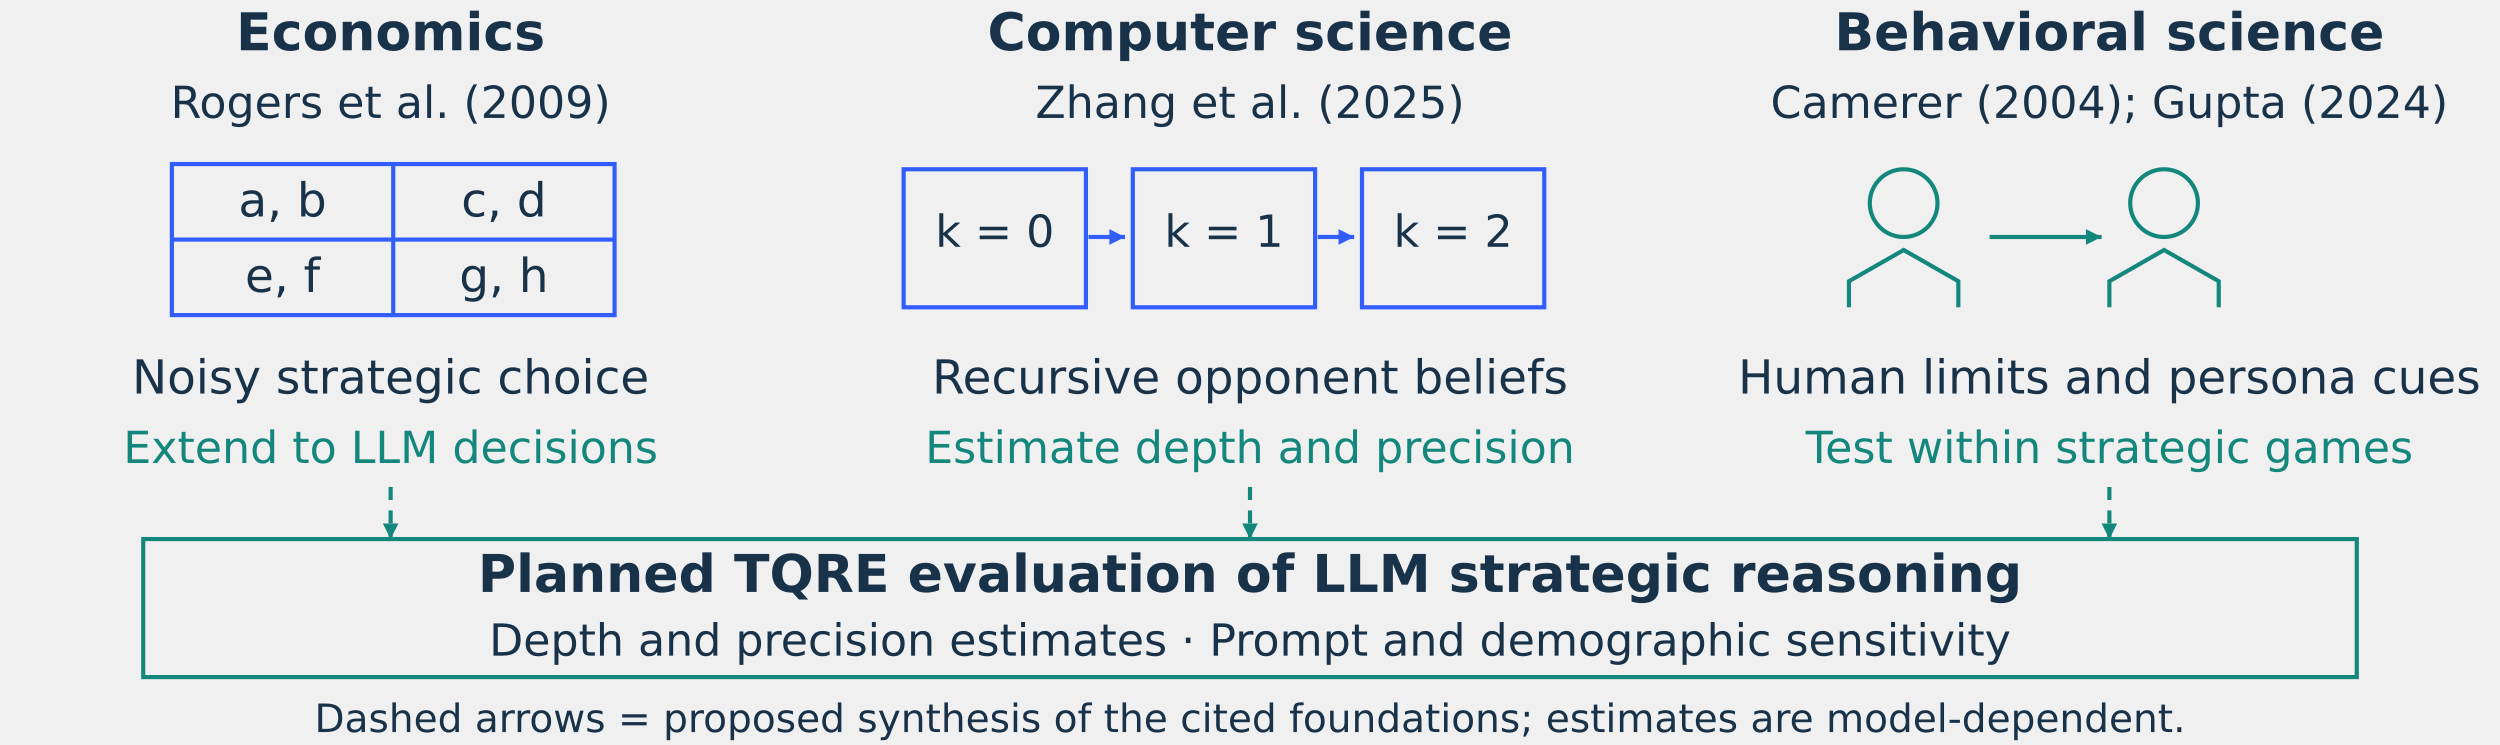
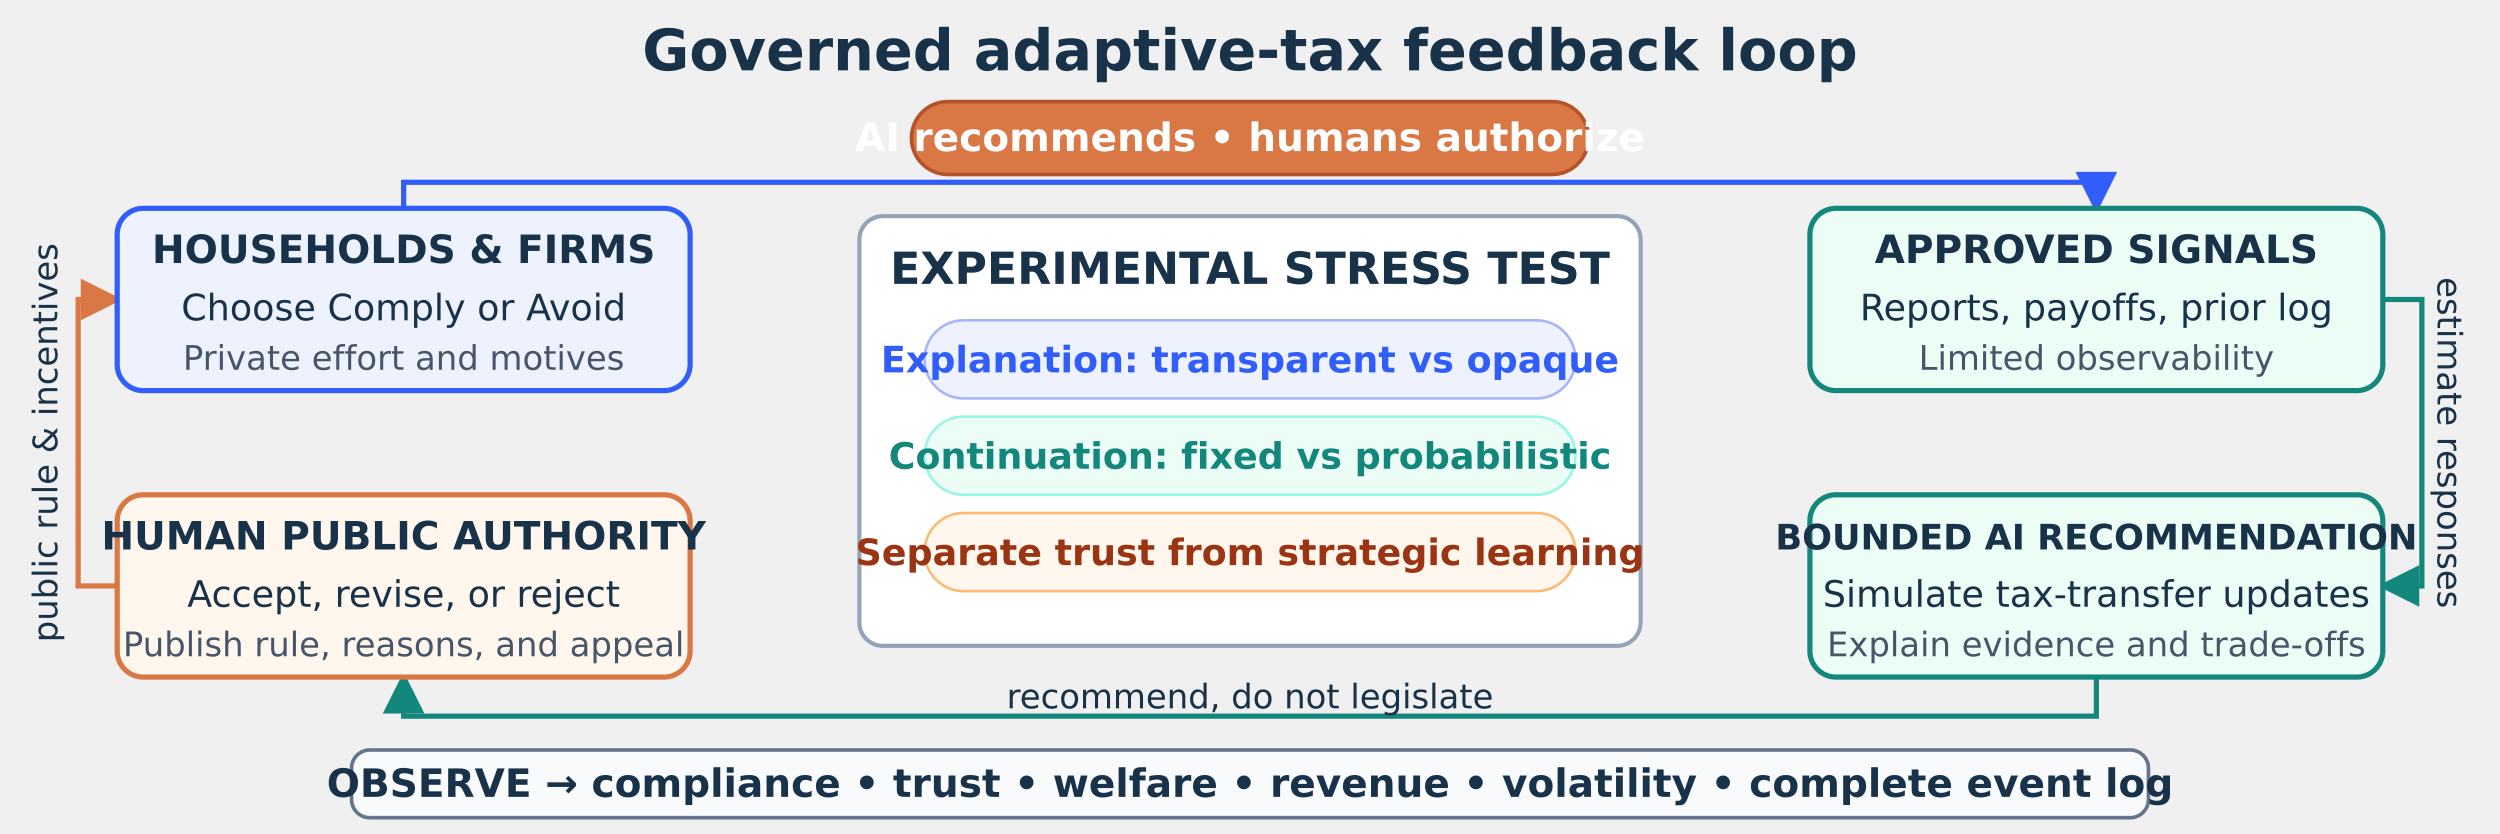
- <svg xmlns="http://www.w3.org/2000/svg" width="506pt" height="150.746pt" viewBox="0 0 960 286">
-   <text id="title0" data-containment="free" x="150.0" y="19.3" font-family="DejaVu Sans" font-size="20.0" font-weight="bold" text-anchor="middle" fill="#18324A">Economics</text>
-   <text id="cite0" data-containment="free" x="150.0" y="45.28" font-family="DejaVu Sans" font-size="17.0" font-weight="normal" text-anchor="middle" fill="#18324A">Rogers et al. (2009)</text>
-   <text id="title330" data-containment="free" x="480.0" y="19.3" font-family="DejaVu Sans" font-size="20.0" font-weight="bold" text-anchor="middle" fill="#18324A">Computer science</text>
-   <text id="cite330" data-containment="free" x="480.0" y="45.28" font-family="DejaVu Sans" font-size="17.0" font-weight="normal" text-anchor="middle" fill="#18324A">Zhang et al. (2025)</text>
-   <text id="title660" data-containment="free" x="810.0" y="19.3" font-family="DejaVu Sans" font-size="20.0" font-weight="bold" text-anchor="middle" fill="#18324A">Behavioral science</text>
-   <text id="cite660" data-containment="free" x="810.0" y="45.28" font-family="DejaVu Sans" font-size="17.0" font-weight="normal" text-anchor="middle" fill="#18324A">Camerer (2004); Gupta (2024)</text>
-   <rect id="matrix" x="66.0" y="63.0" width="170.0" height="58.0" fill="none" stroke="#315EFB" stroke-width="1.6" />
-   <polyline id="matrix-h" points="66.0,92.0 236.0,92.0" fill="none" stroke="#315EFB" stroke-width="1.6" />
-   <polyline id="matrix-v" points="151.0,63.0 151.0,121.0" fill="none" stroke="#315EFB" stroke-width="1.6" />
-   <text id="payoff0" data-containment="free" x="108.5" y="83.12" font-family="DejaVu Sans" font-size="18.0" font-weight="normal" text-anchor="middle" fill="#18324A">a, b</text>
-   <text id="payoff1" data-containment="free" x="193.5" y="83.12" font-family="DejaVu Sans" font-size="18.0" font-weight="normal" text-anchor="middle" fill="#18324A">c, d</text>
-   <text id="payoff2" data-containment="free" x="108.5" y="112.12" font-family="DejaVu Sans" font-size="18.0" font-weight="normal" text-anchor="middle" fill="#18324A">e, f</text>
-   <text id="payoff3" data-containment="free" x="193.5" y="112.12" font-family="DejaVu Sans" font-size="18.0" font-weight="normal" text-anchor="middle" fill="#18324A">g, h</text>
-   <rect id="belief0" x="347.0" y="65.0" width="70.0" height="53.0" fill="none" stroke="#315EFB" stroke-width="1.6" />
-   <text id="belief-label0" data-containment="free" x="382.0" y="94.78" font-family="DejaVu Sans" font-size="17.0" font-weight="normal" text-anchor="middle" fill="#18324A">k = 0</text>
-   <polyline id="recursive0" points="418.0,91.0 432.0,91.0" fill="none" stroke="#315EFB" stroke-width="1.6" />
-   <polygon points="432.0,91.0 426.0,88.0 426.0,94.0" fill="#315EFB" />
-   <rect id="belief1" x="435.0" y="65.0" width="70.0" height="53.0" fill="none" stroke="#315EFB" stroke-width="1.6" />
-   <text id="belief-label1" data-containment="free" x="470.0" y="94.78" font-family="DejaVu Sans" font-size="17.0" font-weight="normal" text-anchor="middle" fill="#18324A">k = 1</text>
-   <polyline id="recursive1" points="506.0,91.0 520.0,91.0" fill="none" stroke="#315EFB" stroke-width="1.6" />
-   <polygon points="520.0,91.0 514.0,88.0 514.0,94.0" fill="#315EFB" />
-   <rect id="belief2" x="523.0" y="65.0" width="70.0" height="53.0" fill="none" stroke="#315EFB" stroke-width="1.6" />
-   <text id="belief-label2" data-containment="free" x="558.0" y="94.78" font-family="DejaVu Sans" font-size="17.0" font-weight="normal" text-anchor="middle" fill="#18324A">k = 2</text>
-   <ellipse id="head718" cx="731.0" cy="78.0" rx="13.0" ry="13.0" fill="none" stroke="#14877D" stroke-width="1.6" />
-   <polyline id="shoulders718" points="710.0,118.0 710.0,108.0 731.0,96.0 752.0,108.0 752.0,118.0" fill="none" stroke="#14877D" stroke-width="1.6" />
-   <ellipse id="head818" cx="831.0" cy="78.0" rx="13.0" ry="13.0" fill="none" stroke="#14877D" stroke-width="1.6" />
-   <polyline id="shoulders818" points="810.0,118.0 810.0,108.0 831.0,96.0 852.0,108.0 852.0,118.0" fill="none" stroke="#14877D" stroke-width="1.6" />
-   <polyline id="context-link" points="764.0,91.0 807.0,91.0" fill="none" stroke="#14877D" stroke-width="1.6" />
-   <polygon points="807.0,91.0 801.0,88.0 801.0,94.0" fill="#14877D" />
-   <text id="mechanism0" data-containment="free" x="150.0" y="151.12" font-family="DejaVu Sans" font-size="18.0" font-weight="normal" text-anchor="middle" fill="#18324A">Noisy strategic choice</text>
-   <text id="advance0" data-containment="free" x="150.0" y="177.78" font-family="DejaVu Sans" font-size="17.0" font-weight="normal" text-anchor="middle" fill="#14877D">Extend to LLM decisions</text>
-   <text id="mechanism330" data-containment="free" x="480.0" y="151.12" font-family="DejaVu Sans" font-size="18.0" font-weight="normal" text-anchor="middle" fill="#18324A">Recursive opponent beliefs</text>
-   <text id="advance330" data-containment="free" x="480.0" y="177.78" font-family="DejaVu Sans" font-size="17.0" font-weight="normal" text-anchor="middle" fill="#14877D">Estimate depth and precision</text>
-   <text id="mechanism660" data-containment="free" x="810.0" y="151.12" font-family="DejaVu Sans" font-size="18.0" font-weight="normal" text-anchor="middle" fill="#18324A">Human limits and persona cues</text>
-   <text id="advance660" data-containment="free" x="810.0" y="177.78" font-family="DejaVu Sans" font-size="17.0" font-weight="normal" text-anchor="middle" fill="#14877D">Test within strategic games</text>
-   <polyline id="synthesis0" points="150.0,187.0 150.0,207.0" fill="none" stroke="#14877D" stroke-width="1.6" stroke-dasharray="5 4" />
-   <polygon points="150.0,207.0 153.0,201.0 147.0,201.0" fill="#14877D" />
-   <polyline id="synthesis1" points="480.0,187.0 480.0,207.0" fill="none" stroke="#14877D" stroke-width="1.6" stroke-dasharray="5 4" />
-   <polygon points="480.0,207.0 483.0,201.0 477.0,201.0" fill="#14877D" />
-   <polyline id="synthesis2" points="810.0,187.0 810.0,207.0" fill="none" stroke="#14877D" stroke-width="1.6" stroke-dasharray="5 4" />
-   <polygon points="810.0,207.0 813.0,201.0 807.0,201.0" fill="#14877D" />
-   <rect id="evaluation" x="55.0" y="207.0" width="850.0" height="53.0" fill="none" stroke="#14877D" stroke-width="1.6" />
-   <text id="evaluation-title" data-containment="free" x="480.0" y="227.3" font-family="DejaVu Sans" font-size="20.0" font-weight="bold" text-anchor="middle" fill="#18324A">Planned TQRE evaluation of LLM strategic reasoning</text>
-   <text id="evaluation-output" data-containment="free" x="480.0" y="251.78" font-family="DejaVu Sans" font-size="17.0" font-weight="normal" text-anchor="middle" fill="#18324A">Depth and precision estimates · Prompt and demographic sensitivity</text>
-   <text id="legend" data-containment="free" x="480.0" y="281.1" font-family="DejaVu Sans" font-size="15.0" font-weight="normal" text-anchor="middle" fill="#18324A">Dashed arrows = proposed synthesis of the cited foundations; estimates are model-dependent.</text>
+ <svg xmlns="http://www.w3.org/2000/svg" width="506pt" height="168.667pt" viewBox="0 0 960 320">
+   <defs>
+     <marker id="ab" markerWidth="8" markerHeight="8" refX="7" refY="4" orient="auto">
+       <path d="M0,0 L8,4 L0,8 z" fill="#315EFB" />
+     </marker>
+     <marker id="at" markerWidth="8" markerHeight="8" refX="7" refY="4" orient="auto">
+       <path d="M0,0 L8,4 L0,8 z" fill="#14877D" />
+     </marker>
+     <marker id="ao" markerWidth="8" markerHeight="8" refX="7" refY="4" orient="auto">
+       <path d="M0,0 L8,4 L0,8 z" fill="#D97745" />
+     </marker>
+   </defs>
+   <text x="480" y="27" font-family="DejaVu Sans" font-size="22" font-weight="bold" text-anchor="middle" fill="#18324A">Governed adaptive-tax feedback loop</text>
+   <rect x="350" y="39" width="260" height="28" rx="14" fill="#D97745" stroke="#B4532A" stroke-width="1.4" />
+   <text x="480" y="58" font-family="DejaVu Sans" font-size="15" font-weight="bold" text-anchor="middle" fill="#FFFFFF">AI recommends  •  humans authorize</text>
+   <path d="M155 80 V70 H805 V80" fill="none" stroke="#315EFB" stroke-width="2" marker-end="url(#ab)" />
+   <path d="M915 115 H930 V225 H915" fill="none" stroke="#14877D" stroke-width="2" marker-end="url(#at)" />
+   <text x="936" y="170" transform="rotate(90 936 170)" font-family="DejaVu Sans" font-size="13" text-anchor="middle" fill="#18324A">estimate responses</text>
+   <path d="M805 260 V275 H155 V260" fill="none" stroke="#14877D" stroke-width="2" marker-end="url(#at)" />
+   <text x="480" y="272" font-family="DejaVu Sans" font-size="13" text-anchor="middle" fill="#18324A">recommend, do not legislate</text>
+   <path d="M45 225 H30 V115 H45" fill="none" stroke="#D97745" stroke-width="2" marker-end="url(#ao)" />
+   <text x="22" y="170" transform="rotate(-90 22 170)" font-family="DejaVu Sans" font-size="13" text-anchor="middle" fill="#18324A">public rule &amp; incentives</text>
+   <rect x="45" y="80" width="220" height="70" rx="10" fill="#EEF2FF" stroke="#315EFB" stroke-width="2" />
+   <text x="155" y="101" font-family="DejaVu Sans" font-size="15" font-weight="bold" text-anchor="middle" fill="#18324A">HOUSEHOLDS &amp; FIRMS</text>
+   <text x="155" y="123" font-family="DejaVu Sans" font-size="14" text-anchor="middle" fill="#18324A">Choose Comply or Avoid</text>
+   <text x="155" y="142" font-family="DejaVu Sans" font-size="13" text-anchor="middle" fill="#475569">Private effort and motives</text>
+   <rect x="695" y="80" width="220" height="70" rx="10" fill="#ECFDF5" stroke="#14877D" stroke-width="2" />
+   <text x="805" y="101" font-family="DejaVu Sans" font-size="15" font-weight="bold" text-anchor="middle" fill="#18324A">APPROVED SIGNALS</text>
+   <text x="805" y="123" font-family="DejaVu Sans" font-size="14" text-anchor="middle" fill="#18324A">Reports, payoffs, prior log</text>
+   <text x="805" y="142" font-family="DejaVu Sans" font-size="13" text-anchor="middle" fill="#475569">Limited observability</text>
+   <rect x="695" y="190" width="220" height="70" rx="10" fill="#ECFDF5" stroke="#14877D" stroke-width="2" />
+   <text x="805" y="211" font-family="DejaVu Sans" font-size="13.5" font-weight="bold" text-anchor="middle" fill="#18324A">BOUNDED AI RECOMMENDATION</text>
+   <text x="805" y="233" font-family="DejaVu Sans" font-size="14" text-anchor="middle" fill="#18324A">Simulate tax-transfer updates</text>
+   <text x="805" y="252" font-family="DejaVu Sans" font-size="13" text-anchor="middle" fill="#475569">Explain evidence and trade-offs</text>
+   <rect x="45" y="190" width="220" height="70" rx="10" fill="#FFF7ED" stroke="#D97745" stroke-width="2" />
+   <text x="155" y="211" font-family="DejaVu Sans" font-size="15" font-weight="bold" text-anchor="middle" fill="#18324A">HUMAN PUBLIC AUTHORITY</text>
+   <text x="155" y="233" font-family="DejaVu Sans" font-size="14" text-anchor="middle" fill="#18324A">Accept, revise, or reject</text>
+   <text x="155" y="252" font-family="DejaVu Sans" font-size="13" text-anchor="middle" fill="#475569">Publish rule, reasons, and appeal</text>
+   <rect x="330" y="83" width="300" height="165" rx="9" fill="#FFFFFF" stroke="#94A3B8" stroke-width="1.6" />
+   <text x="480" y="109" font-family="DejaVu Sans" font-size="17" font-weight="bold" text-anchor="middle" fill="#18324A">EXPERIMENTAL STRESS TEST</text>
+   <rect x="355" y="123" width="250" height="30" rx="15" fill="#EEF2FF" stroke="#A5B4FC" />
+   <text x="480" y="143" font-family="DejaVu Sans" font-size="14" font-weight="bold" text-anchor="middle" fill="#315EFB">Explanation: transparent  vs  opaque</text>
+   <rect x="355" y="160" width="250" height="30" rx="15" fill="#ECFDF5" stroke="#99F6E4" />
+   <text x="480" y="180" font-family="DejaVu Sans" font-size="14" font-weight="bold" text-anchor="middle" fill="#14877D">Continuation: fixed  vs  probabilistic</text>
+   <rect x="355" y="197" width="250" height="30" rx="15" fill="#FFF7ED" stroke="#FDBA74" />
+   <text x="480" y="217" font-family="DejaVu Sans" font-size="14" font-weight="bold" text-anchor="middle" fill="#9A3412">Separate trust from strategic learning</text>
+   <rect x="135" y="288" width="690" height="26" rx="7" fill="#F8FAFC" stroke="#64748B" stroke-width="1.4" />
+   <text x="480" y="306" font-family="DejaVu Sans" font-size="15" font-weight="bold" text-anchor="middle" fill="#18324A">OBSERVE  →  compliance  •  trust  •  welfare  •  revenue  •  volatility  •  complete event log</text>
</svg>
